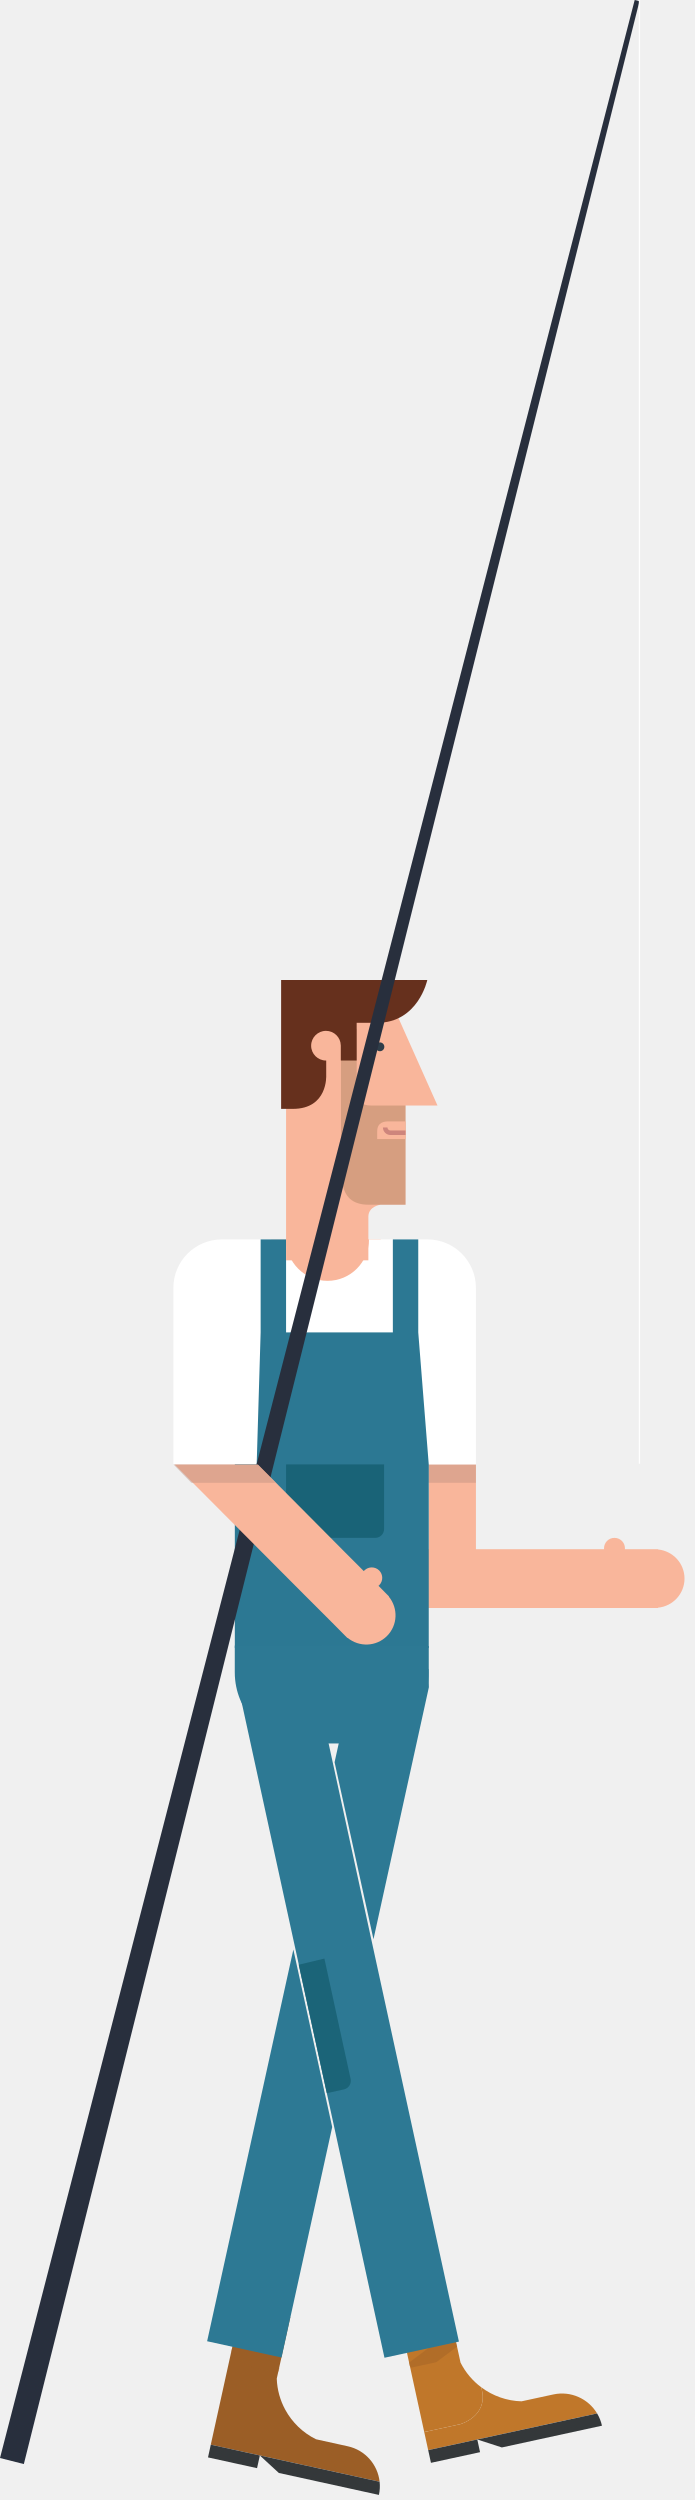
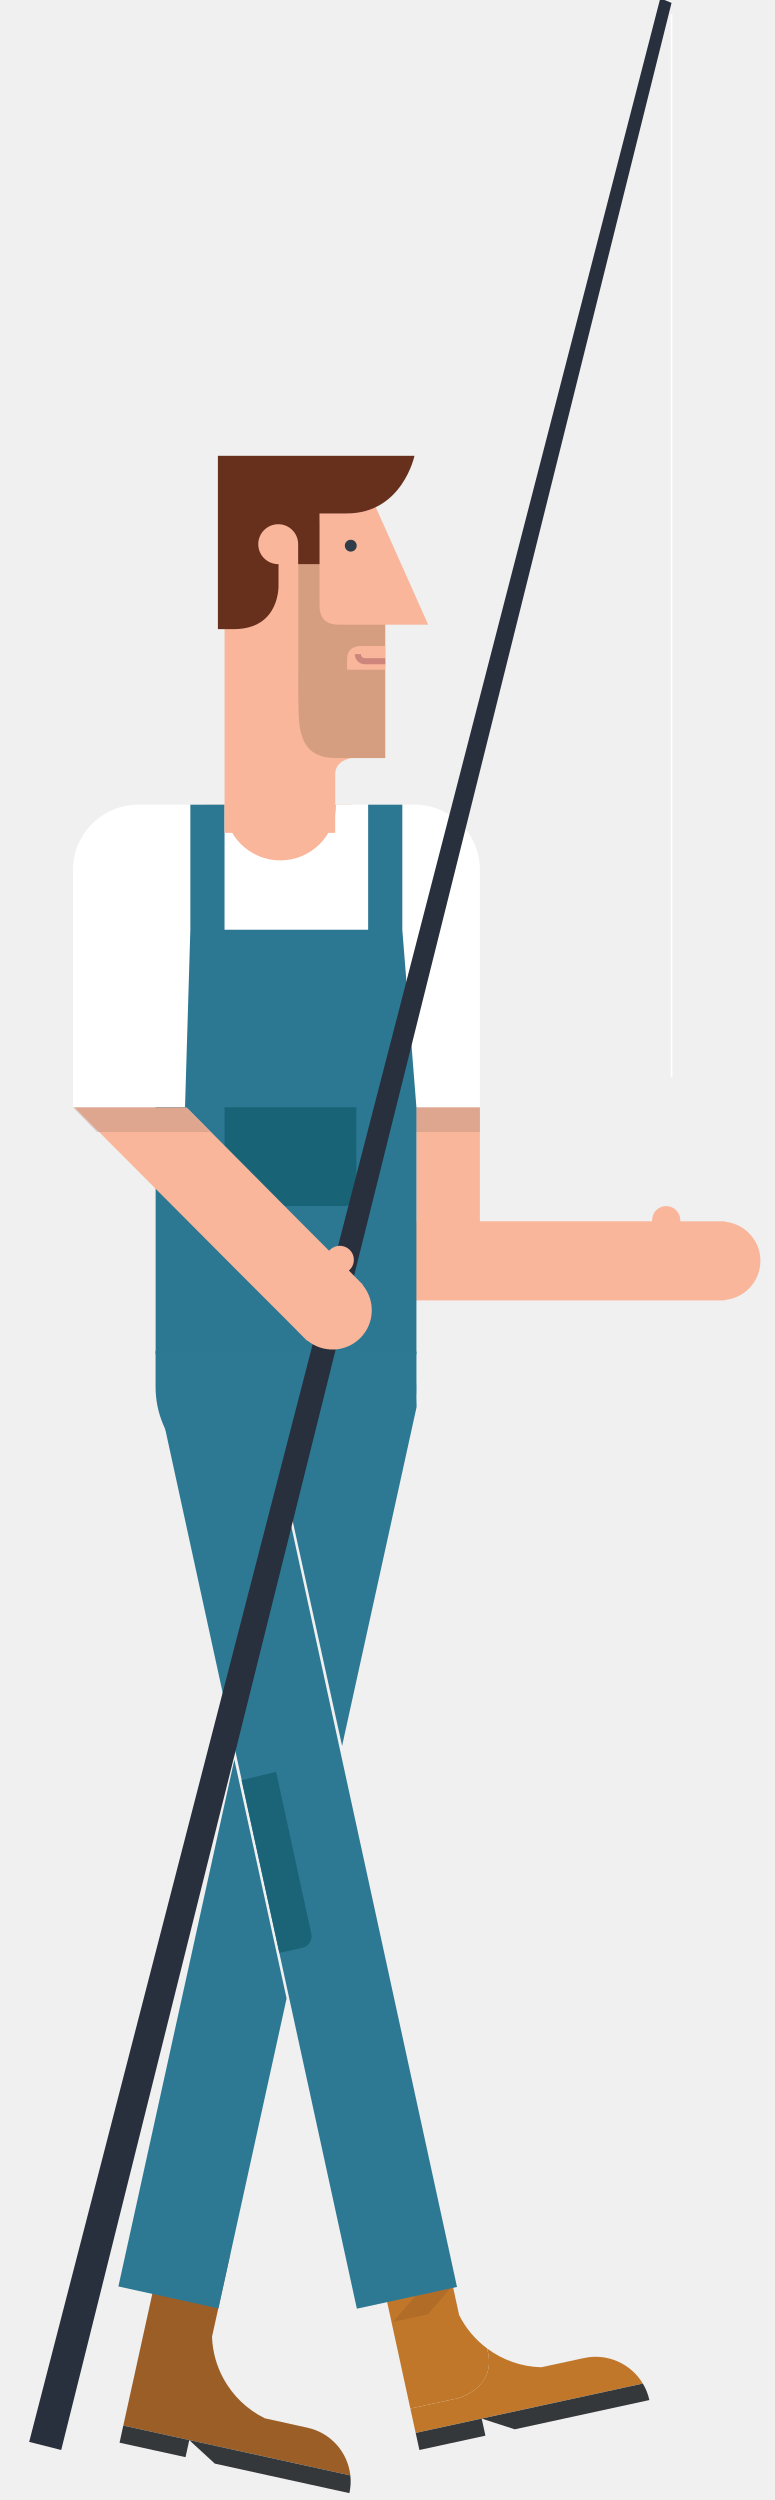
- <svg xmlns="http://www.w3.org/2000/svg" xmlns:xlink="http://www.w3.org/1999/xlink" version="1.1" id="Layer_1" x="0px" y="0px" width="79.404px" height="285.878px" viewBox="0 0 79.404 285.878" enable-background="new 0 0 79.404 285.878" xml:space="preserve">
-   <path fill="#F9B69B" d="M69.07,177.049c0,0.035,0.006,0.066,0.008,0.1h-2.942H45.082v6.725h21.052h4.555h4.217  c0.002,0,0.004,0.002,0.004,0.002c0.006,0,0.008-0.002,0.008-0.002h0.326v-0.031c1.699-0.168,3.031-1.588,3.031-3.332  c0-1.743-1.332-3.159-3.031-3.329v-0.031h-0.318c-0.005,0-0.009,0-0.015,0c-0.004,0-0.008,0-0.014,0h-3.443  c0.002-0.032,0.01-0.063,0.01-0.101c0-0.662-0.536-1.194-1.198-1.194C69.605,175.854,69.07,176.387,69.07,177.049z" />
-   <rect x="49.027" y="167.453" fill="#F9B69B" width="5.396" height="13.587" />
-   <rect x="47.695" y="167.453" opacity="0.4" fill="#B78C7D" enable-background="new    " width="6.729" height="2.107" />
-   <rect x="31.019" y="141.727" fill="#F9B69B" width="12.527" height="9.927" />
-   <path fill="#FFFFFF" d="M48.875,141.727h-4.783h-0.615h-1.288c0,2.618-2.12,4.739-4.738,4.739c-2.617,0-4.738-2.121-4.738-4.739  h-1.94h-5.396c-3.065,0-5.552,2.483-5.552,5.546v4.068l0,0v16.111h2.147h4.88l0,0h22.174l0,0h5.396v-6.55v-5.771v-7.859  C54.423,144.21,51.939,141.727,48.875,141.727z" />
-   <polygon fill="#2C7893" points="47.828,152.361 47.828,141.727 44.923,141.727 44.923,152.361 32.712,152.361 32.712,141.727   29.804,141.727 29.804,152.361 29.351,167.453 26.852,167.453 26.852,188.459 28.508,188.459 49.027,188.459 49.027,167.453 " />
-   <path fill="#196377" d="M32.712,167.453v3.078v2.8v1.512c0,0.559,0.451,1.012,1.008,1.012h9.193c0.559,0,1.008-0.453,1.008-1.012  v-1.512v-2.8v-3.078H32.712z" />
+ <svg xmlns="http://www.w3.org/2000/svg" xmlns:xlink="http://www.w3.org/1999/xlink" version="1.1" id="Layer_1" x="0px" y="0px" width="65.819px" height="212.574px" viewBox="13.585 73.305 65.819 212.574" enable-background="new 13.585 73.305 65.819 212.574" xml:space="preserve">
  <g>
-     <path fill="#F9B69B" d="M45.216,115.634l4.812,10.785h-3.652v11.345h-2.878c0,0-1.375,0.171-1.375,1.373c0,0.517,0,0.517,0,2.58   v2.406h-9.41v-1.546v-27.158h12.331L45.216,115.634z" />
-     <circle fill="#2E3D49" cx="43.445" cy="119.705" r="0.505" />
-     <path opacity="0.2" fill="#4C3B15" enable-background="new    " d="M38.986,121.304v9.283c0,0-0.013,1.578,0,2.106   c0.053,2.058-0.214,5.07,3.18,5.07c2.622,0,4.21,0,4.21,0v-11.344H44.4c0,0-0.45,0-1.977,0c-1.117,0-1.633-0.559-1.633-1.635   c0-1.761,0-7.132,0-7.132h-1.806L38.986,121.304L38.986,121.304z" />
-     <path fill="#F9B69B" d="M46.375,128.231c0,0-0.667,0-1.913,0c-0.438,0-1.33,0.041-1.33,1.158c0,0.688,0,0.865,0,0.865h3.243   V128.231z" />
-     <path fill="#CE857C" d="M44.655,129.273c-0.194,0-0.351-0.156-0.351-0.349h-0.516c0,0.477,0.387,0.866,0.864,0.866l0,0h1.722   v-0.518L44.655,129.273L44.655,129.273z" />
-     <path fill="#66301D" d="M32.146,112.064v14.738c0,0,0,0,1.334,0c4.038,0,3.822-3.823,3.822-3.823v-1.71   c-0.009,0-0.017,0.004-0.025,0.004c-0.937,0-1.698-0.76-1.698-1.695c0-0.939,0.763-1.699,1.698-1.699   c0.925,0,1.674,0.743,1.693,1.662h0.003v0.037v1.695h1.812v-4.311c0.575,0,1.322,0,2.319,0c4.727,0,5.758-4.898,5.758-4.898H32.146   z" />
-   </g>
-   <polygon fill="#282F3D" points="2.726,281.768 0,281.077 72.578,0 73.121,0.135 " />
-   <path fill="#F9B69B" d="M41.665,179.584c-0.022,0.022-0.041,0.051-0.062,0.074l-2.081-2.08l-10.028-10.102l0,0h-9.524l14.796,14.857  l3.223,3.221l1.505,1.52c0.001,0,0.001,0.004,0.001,0.004c0.004,0.002,0.006,0.004,0.006,0.004l0.231,0.23l0.021-0.021  c1.32,1.082,3.268,1.021,4.499-0.213c1.234-1.232,1.294-3.178,0.212-4.5l0.022-0.021l-0.225-0.226  c-0.004-0.004-0.007-0.008-0.01-0.012c-0.004-0.004-0.009-0.004-0.012-0.008l-0.958-0.973c0.026-0.021,0.053-0.037,0.077-0.062  c0.468-0.467,0.468-1.227,0-1.693C42.891,179.12,42.135,179.118,41.665,179.584z" />
-   <polygon opacity="0.4" fill="#B78C7D" enable-background="new    " points="31.478,169.561 21.874,169.561 19.824,167.453   29.415,167.453 " />
-   <line fill="none" stroke="#FFFFFF" stroke-width="0.141" stroke-miterlimit="10" x1="73.121" y1="0" x2="73.121" y2="167.38" />
-   <path fill="#2D7994" d="M26.847,191.234c0,4.461,3.573,8.131,8.043,8.131h6.125c4.471,0,8.014-3.617,8.014-8.08v-3.061  l-22.182-0.052V191.234z" />
-   <g>
-     <path fill="#9B5E26" d="M39.763,279.733l-3.623-0.799c-1.515-0.742-2.729-1.935-3.513-3.365c-0.592-1.082-0.936-2.303-0.979-3.571   l1.553-7.048l-0.172-0.081l-5.431-1.19l-1.961,8.909l-0.655,2.981l-0.212,0.957l-0.21,0.957l-0.457,2.069l19.307,4.239   C43.199,281.85,41.78,280.173,39.763,279.733" />
-     <path fill="#34383A" d="M23.785,281.007l5.609,1.231l0.12-0.545l0.199-0.905l2.173,1.998l11.443,2.511   c0.111-0.507,0.136-1.016,0.08-1.506l-19.306-4.239l-0.198,0.909L23.785,281.007z" />
-     <g opacity="0.4">
-       <g>
+     <path fill="#F9B69B" d="M69.036,177.048c0,0.035,0.006,0.066,0.008,0.101h-2.941H45.048v6.726h21.052h4.556h4.217   c0.002,0,0.004,0.002,0.004,0.002c0.006,0,0.008-0.002,0.008-0.002h0.326v-0.031c1.699-0.168,3.031-1.588,3.031-3.332   c0-1.743-1.332-3.159-3.031-3.329v-0.031h-0.318c-0.005,0-0.009,0-0.015,0c-0.004,0-0.008,0-0.014,0H71.42   c0.002-0.032,0.01-0.063,0.01-0.101c0-0.662-0.535-1.194-1.197-1.194C69.571,175.854,69.036,176.387,69.036,177.048z" />
+     <rect x="48.993" y="167.453" fill="#F9B69B" width="5.396" height="13.588" />
+     <rect x="47.661" y="167.453" opacity="0.4" fill="#B78C7D" enable-background="new    " width="6.729" height="2.107" />
+     <rect x="30.985" y="141.727" fill="#F9B69B" width="12.526" height="9.927" />
+     <path fill="#FFFFFF" d="M48.841,141.727h-4.783h-0.614h-1.288c0,2.618-2.12,4.739-4.738,4.739c-2.617,0-4.738-2.121-4.738-4.739   h-1.939h-5.396c-3.064,0-5.552,2.483-5.552,5.546v4.068l0,0v16.111h2.147h4.88l0,0h22.174l0,0h5.396v-6.551v-5.771v-7.858   C54.388,144.21,51.905,141.727,48.841,141.727z" />
+     <polygon fill="#2C7893" points="47.794,152.361 47.794,141.727 44.888,141.727 44.888,152.361 32.677,152.361 32.677,141.727    29.77,141.727 29.77,152.361 29.317,167.453 26.818,167.453 26.818,188.458 28.473,188.458 48.993,188.458 48.993,167.453  " />
+     <path fill="#196377" d="M32.677,167.453v3.078v2.801v1.512c0,0.559,0.451,1.012,1.009,1.012h9.192c0.56,0,1.008-0.453,1.008-1.012   v-1.512v-2.801v-3.078H32.677z" />
+     <g>
+       <path fill="#F9B69B" d="M45.181,115.634l4.812,10.785h-3.652v11.345h-2.878c0,0-1.375,0.171-1.375,1.373c0,0.517,0,0.517,0,2.58    v2.406h-9.41v-1.545v-27.158H45.01L45.181,115.634z" />
+       <circle fill="#2E3D49" cx="43.411" cy="119.705" r="0.505" />
+       <path opacity="0.2" fill="#4C3B15" enable-background="new    " d="M38.952,121.304v9.283c0,0-0.013,1.578,0,2.106    c0.053,2.058-0.214,5.07,3.18,5.07c2.622,0,4.21,0,4.21,0v-11.344h-1.976c0,0-0.45,0-1.978,0c-1.116,0-1.633-0.559-1.633-1.635    c0-1.761,0-7.132,0-7.132H38.95L38.952,121.304L38.952,121.304z" />
+       <path fill="#F9B69B" d="M46.341,128.231c0,0-0.667,0-1.913,0c-0.438,0-1.33,0.041-1.33,1.158c0,0.688,0,0.865,0,0.865h3.243    V128.231z" />
+       <path fill="#CE857C" d="M44.621,129.273c-0.194,0-0.351-0.156-0.351-0.349h-0.517c0,0.477,0.387,0.866,0.864,0.866l0,0h1.722    v-0.518L44.621,129.273L44.621,129.273z" />
+       <path fill="#66301D" d="M32.112,112.064v14.738c0,0,0,0,1.334,0c4.038,0,3.821-3.823,3.821-3.823v-1.71    c-0.009,0-0.017,0.004-0.024,0.004c-0.938,0-1.698-0.76-1.698-1.695c0-0.939,0.763-1.699,1.698-1.699    c0.925,0,1.674,0.743,1.693,1.662h0.003v0.037v1.695h1.812v-4.311c0.575,0,1.322,0,2.319,0c4.727,0,5.758-4.898,5.758-4.898    H32.112L32.112,112.064z" />
+     </g>
+     <path fill="#2D7994" d="M26.813,191.234c0,4.461,3.572,8.131,8.043,8.131h6.125c4.471,0,8.014-3.617,8.014-8.08v-3.061   l-22.182-0.053V191.234z" />
+     <g>
+       <path fill="#9B5E26" d="M39.729,279.733l-3.623-0.799c-1.516-0.742-2.729-1.935-3.514-3.365c-0.592-1.082-0.936-2.303-0.979-3.571    l1.553-7.047l-0.172-0.082l-5.431-1.189l-1.961,8.908l-0.655,2.981l-0.212,0.957l-0.21,0.957l-0.457,2.069l19.307,4.238    C43.165,281.85,41.746,280.173,39.729,279.733" />
+       <path fill="#34383A" d="M23.751,281.007l5.609,1.23l0.12-0.545l0.198-0.904l2.173,1.998l11.443,2.51    c0.111-0.506,0.136-1.016,0.08-1.506l-19.306-4.238l-0.198,0.908L23.751,281.007z" />
+       <g opacity="0.4">
        <g>
-           <defs>
-             <rect id="SVGID_1_" x="26.306" y="268.95" transform="matrix(0.908 0.419 -0.419 0.908 115.7555 12.5979)" width="5.773" height="1.834" />
-           </defs>
-           <clipPath id="SVGID_2_">
-             <use xlink:href="#SVGID_1_" overflow="visible" />
-           </clipPath>
-           <rect x="26.307" y="268.95" transform="matrix(-0.9767 -0.2145 0.2145 -0.9767 -0.1767 539.7113)" clip-path="url(#SVGID_2_)" fill="#9B5E26" width="5.773" height="1.831" />
+           <g>
+             <g>
+               <defs>
+                 <rect id="SVGID_1_" x="26.282" y="268.953" transform="matrix(0.797 0.604 -0.604 0.797 168.9146 37.1652)" width="5.772" height="1.833" />
+               </defs>
+               <clipPath id="SVGID_2_">
+                 <use xlink:href="#SVGID_1_" overflow="visible" />
+               </clipPath>
+               <rect x="26.275" y="268.957" transform="matrix(0.9767 0.2145 -0.2145 0.9767 58.5645 0.0261)" clip-path="url(#SVGID_2_)" fill="#9B5E26" width="5.773" height="1.83" />
+             </g>
+           </g>
        </g>
      </g>
+       <polygon fill="#2D7994" points="33.51,222.932 23.651,267.723 32.16,269.589 37.953,243.235   " />
+       <polygon fill="#2D7994" points="38.225,201.514 40.958,189.103 48.964,190.861 49.009,192.933 42.673,221.755   " />
    </g>
-     <polygon fill="#2D7994" points="33.545,222.932 23.685,267.723 32.194,269.589 37.987,243.235  " />
-     <polygon fill="#2D7994" points="38.26,201.514 40.992,189.103 48.998,190.861 49.043,192.933 42.707,221.756  " />
-   </g>
-   <g>
-     <path fill="#C0772A" d="M63.267,273.809l-3.627,0.785c-1.687-0.043-3.289-0.621-4.597-1.597c0.023,0.123,0.047,0.237,0.07,0.345   c0.651,2.993-2.485,3.867-2.485,3.867l-4.117,0.896l0.451,2.068l19.315-4.195C67.276,274.3,65.28,273.371,63.267,273.809" />
-     <path fill="#C0772A" d="M55.114,273.342c-0.023-0.107-0.047-0.222-0.072-0.345c-0.988-0.736-1.812-1.7-2.381-2.835l-1.537-7.055   l-0.189,0.002l-5.434,1.18l1.943,8.916l0.649,2.98l0.209,0.959l0.208,0.961l4.117-0.896   C52.627,277.21,55.766,276.335,55.114,273.342" />
-     <path fill="#34383A" d="M49.28,281.628l5.613-1.219l-0.117-0.546l-0.197-0.903l2.808,0.909l11.448-2.488   c-0.111-0.509-0.303-0.979-0.555-1.402l-19.316,4.196l0.199,0.91L49.28,281.628z" />
-     <g opacity="0.4">
-       <g>
+     <g>
+       <path fill="#C0772A" d="M63.233,273.809l-3.627,0.784c-1.688-0.043-3.289-0.62-4.598-1.596c0.023,0.123,0.047,0.236,0.07,0.344    c0.651,2.994-2.485,3.867-2.485,3.867l-4.116,0.896l0.45,2.068l19.315-4.195C67.242,274.3,65.246,273.371,63.233,273.809" />
+       <path fill="#C0772A" d="M55.08,273.341c-0.023-0.106-0.047-0.221-0.072-0.344c-0.987-0.736-1.812-1.701-2.381-2.836l-1.537-7.055    l-0.188,0.002l-5.435,1.18l1.943,8.916l0.648,2.98l0.209,0.959l0.208,0.961l4.117-0.896    C52.593,277.21,55.732,276.335,55.08,273.341" />
+       <path fill="#34383A" d="M49.246,281.628l5.613-1.219l-0.117-0.547l-0.197-0.902l2.809,0.908l11.447-2.488    c-0.11-0.508-0.303-0.979-0.555-1.401l-19.316,4.196l0.199,0.91L49.246,281.628z" />
+       <g opacity="0.4">
        <g>
-           <defs>
-             <rect id="SVGID_3_" x="46.637" y="268.343" transform="matrix(0.9098 -0.4152 0.4152 0.9098 -107.3138 44.8608)" width="5.777" height="1.832" />
-           </defs>
-           <clipPath id="SVGID_4_">
-             <use xlink:href="#SVGID_3_" overflow="visible" />
-           </clipPath>
-           <rect x="46.646" y="268.345" transform="matrix(-0.9772 0.2123 -0.2123 -0.9772 155.0896 521.8697)" clip-path="url(#SVGID_4_)" fill="#9B5E26" width="5.774" height="1.828" />
+           <g>
+             <g>
+               <defs>
+                 <rect id="SVGID_3_" x="46.59" y="268.341" transform="matrix(0.8009 -0.5988 0.5988 0.8009 -151.3697 83.2258)" width="5.777" height="1.832" />
+               </defs>
+               <clipPath id="SVGID_4_">
+                 <use xlink:href="#SVGID_3_" overflow="visible" />
+               </clipPath>
+               <rect x="46.601" y="268.352" transform="matrix(0.9772 -0.2123 0.2123 0.9772 -56.0252 16.6394)" clip-path="url(#SVGID_4_)" fill="#9B5E26" width="5.774" height="1.828" />
+             </g>
+           </g>
        </g>
      </g>
+       <polygon fill="#2D7994" points="52.444,267.764 43.929,269.612 27.414,193.807 27.289,190.853 35.306,189.107   " />
+       <path fill="#1B6478" d="M40.059,237.729l-0.321-1.478l-0.597-2.729l-2.079-9.56l-2.938,0.705l3.213,14.687l1.949-0.424    C39.831,238.811,40.177,238.274,40.059,237.729" />
    </g>
-     <polygon fill="#2D7994" points="52.478,267.764 43.964,269.612 27.448,193.807 27.323,190.853 35.341,189.107  " />
-     <path fill="#1B6478" d="M40.094,237.729l-0.322-1.478l-0.596-2.729l-2.08-9.559l-2.938,0.705l3.213,14.686l1.949-0.424   C39.865,238.811,40.212,238.274,40.094,237.729" />
+     <polygon fill="#282F3D" points="18.789,281.628 16.065,280.938 69.726,73.165 70.686,73.549  " />
+     <line fill="none" stroke="#FFFFFF" stroke-width="0.141" stroke-miterlimit="10" x1="70.686" y1="74.511" x2="70.686" y2="164.891" />
+     <path fill="#F9B69B" d="M41.631,179.583c-0.021,0.022-0.041,0.051-0.062,0.074l-2.081-2.08L29.46,167.476l0,0h-9.523l14.796,14.857   l3.223,3.221l1.505,1.52c0.001,0,0.001,0.004,0.001,0.004c0.004,0.002,0.006,0.004,0.006,0.004l0.231,0.23l0.021-0.021   c1.32,1.082,3.269,1.021,4.499-0.213c1.234-1.231,1.294-3.178,0.212-4.5l0.022-0.021l-0.225-0.226   c-0.005-0.004-0.008-0.008-0.011-0.013c-0.004-0.004-0.009-0.004-0.012-0.008l-0.958-0.974c0.026-0.021,0.053-0.037,0.077-0.062   c0.468-0.467,0.468-1.228,0-1.692C42.857,179.121,42.1,179.119,41.631,179.583z" />
+     <polygon opacity="0.4" fill="#B78C7D" enable-background="new    " points="31.444,169.561 21.84,169.561 19.79,167.453    29.381,167.453  " />
  </g>
</svg>
